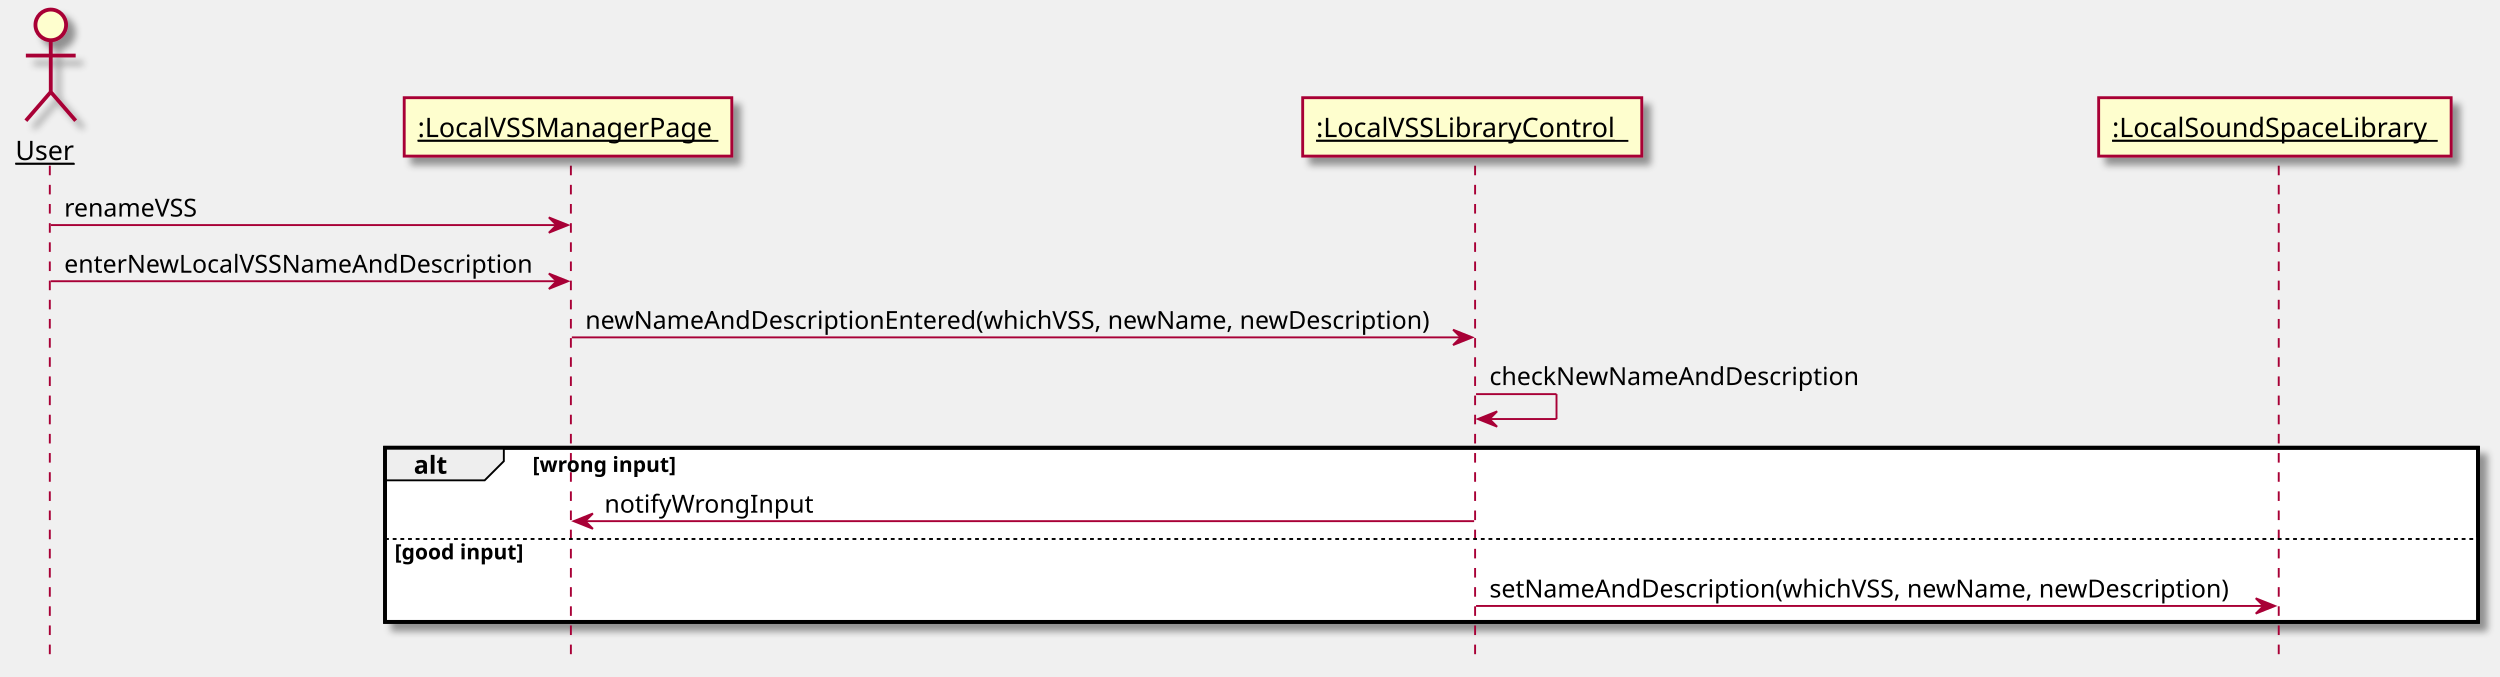
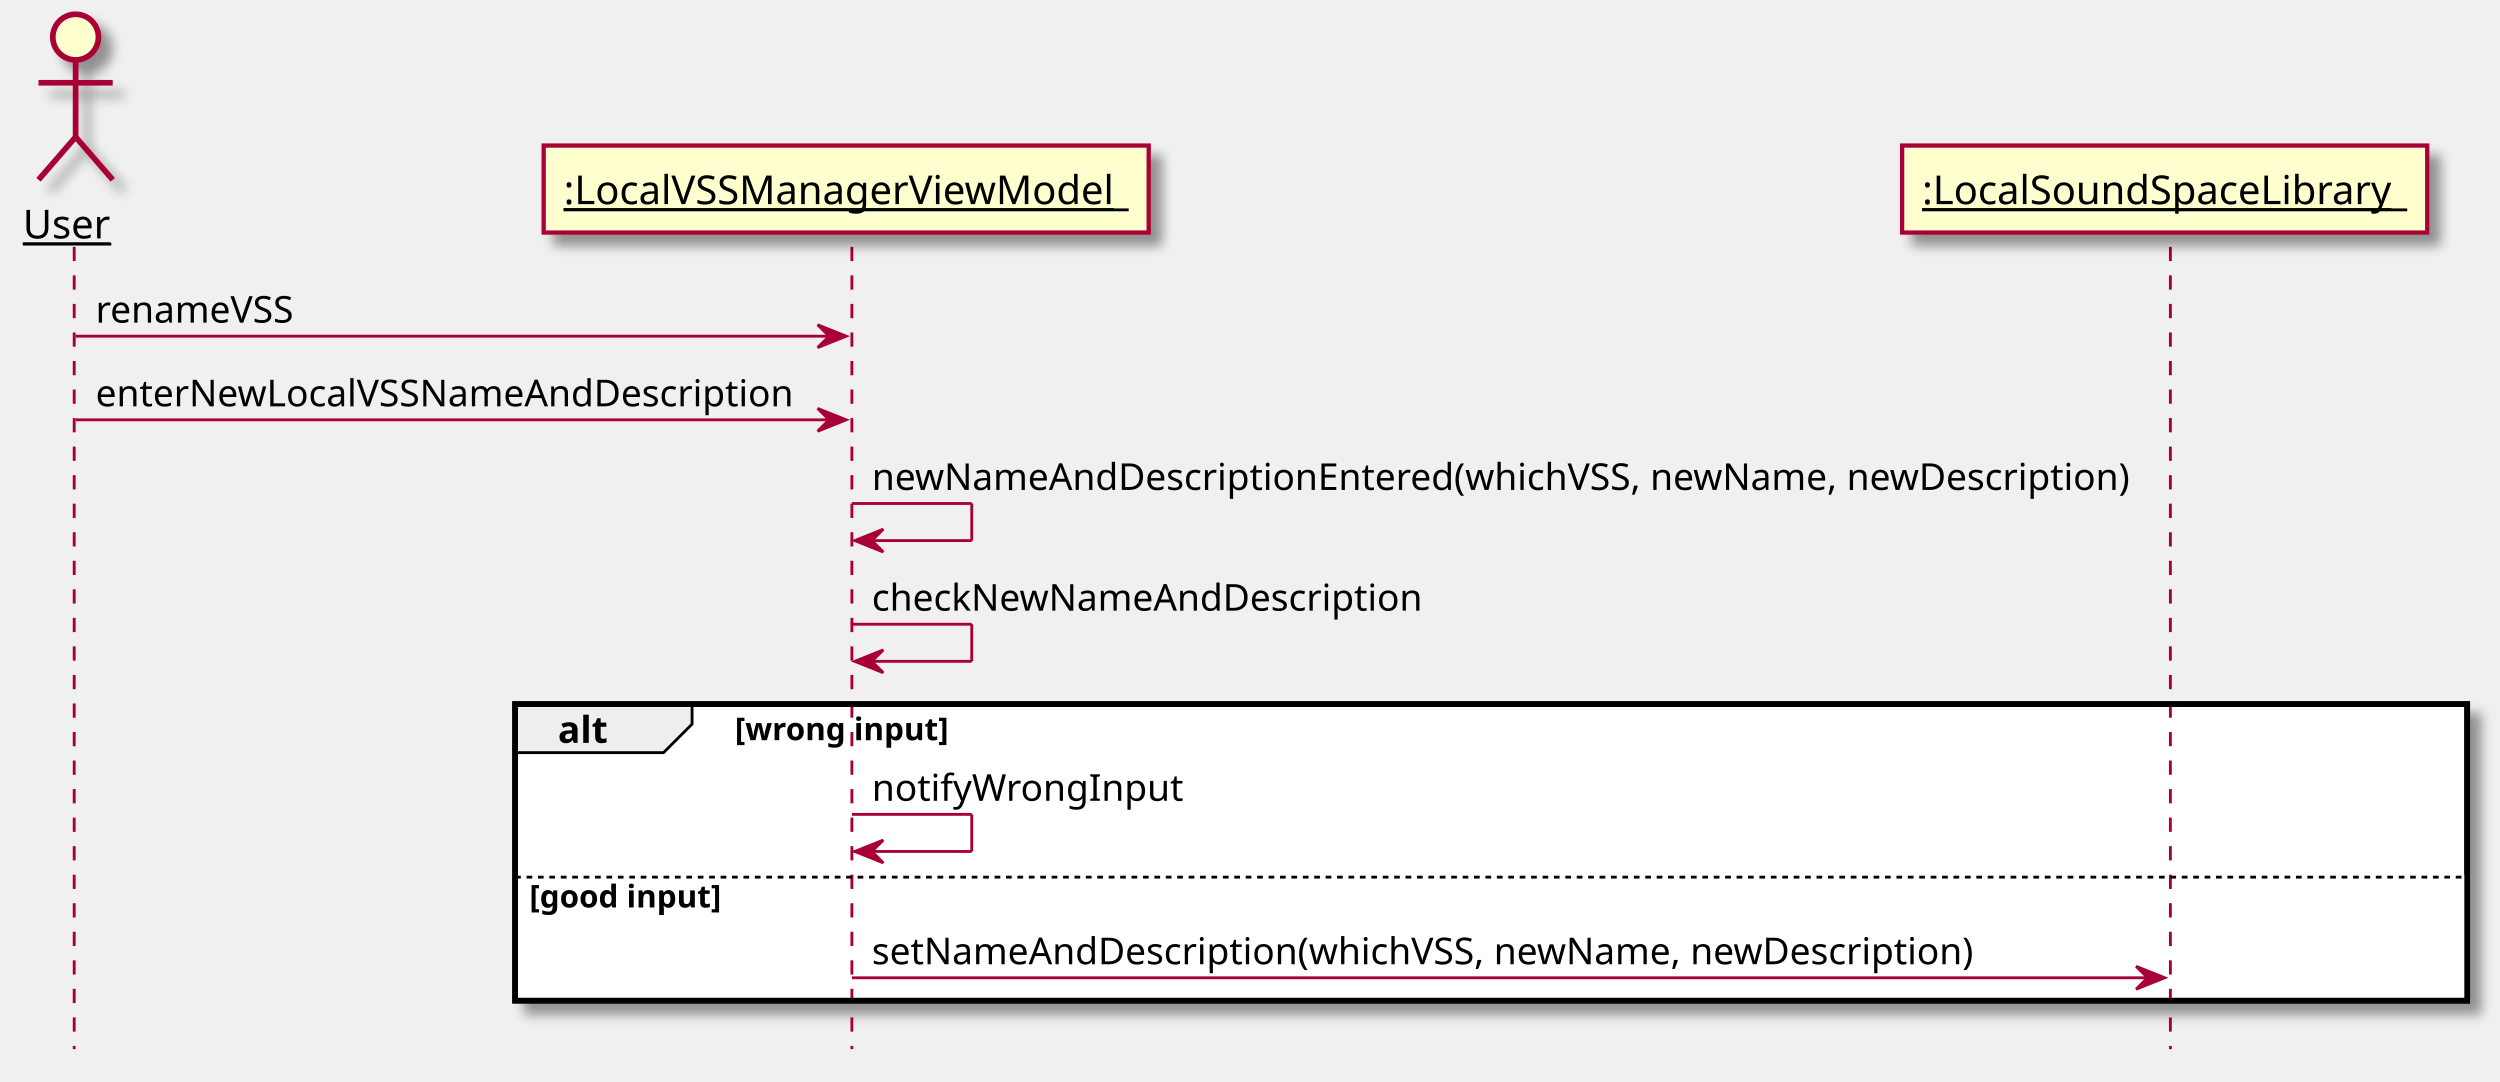
- <svg xmlns="http://www.w3.org/2000/svg" contentScriptType="application/ecmascript" contentStyleType="text/css" height="353px" preserveAspectRatio="none" style="width:1305px;height:353px;" version="1.1" viewBox="0 0 1305 353" width="1305px" zoomAndPan="magnify">
+ <svg xmlns="http://www.w3.org/2000/svg" contentScriptType="application/ecmascript" contentStyleType="text/css" height="379px" preserveAspectRatio="none" style="width:876px;height:379px;" version="1.1" viewBox="0 0 876 379" width="876px" zoomAndPan="magnify">
  <defs>
-     <filter height="300%" id="f18a4fow2zdwq7" width="300%" x="-1" y="-1">
+     <filter height="300%" id="f1lbbar018vb7c" width="300%" x="-1" y="-1">
      <feGaussianBlur result="blurOut" stdDeviation="2.0" />
      <feColorMatrix in="blurOut" result="blurOut2" type="matrix" values="0 0 0 0 0 0 0 0 0 0 0 0 0 0 0 0 0 0 .4 0" />
      <feOffset dx="4.0" dy="4.0" in="blurOut2" result="blurOut3" />
      <feBlend in="SourceGraphic" in2="blurOut3" mode="normal" />
    </filter>
  </defs>
  <g>
-     <rect fill="#FFFFFF" filter="url(#f18a4fow2zdwq7)" height="90.887" style="stroke: #000000; stroke-width: 2.0;" width="1092.5" x="201" y="233.731" />
-     <rect fill="#FFFFFF" height="44.266" style="stroke: none; stroke-width: 1.0;" width="1092.5" x="201" y="280.352" />
-     <line style="stroke: #A80036; stroke-width: 1.0; stroke-dasharray: 5.0,5.0;" x1="26" x2="26" y1="86.488" y2="341.617" />
-     <line style="stroke: #A80036; stroke-width: 1.0; stroke-dasharray: 5.0,5.0;" x1="298" x2="298" y1="86.488" y2="341.617" />
-     <line style="stroke: #A80036; stroke-width: 1.0; stroke-dasharray: 5.0,5.0;" x1="770" x2="770" y1="86.488" y2="341.617" />
-     <line style="stroke: #A80036; stroke-width: 1.0; stroke-dasharray: 5.0,5.0;" x1="1189.5" x2="1189.5" y1="86.488" y2="341.617" />
+     <rect fill="#FFFFFF" filter="url(#f1lbbar018vb7c)" height="103.887" style="stroke: #000000; stroke-width: 2.0;" width="684" x="180.5" y="246.731" />
+     <rect fill="#FFFFFF" height="44.266" style="stroke: none; stroke-width: 1.0;" width="684" x="180.5" y="306.352" />
+     <line style="stroke: #A80036; stroke-width: 1.0; stroke-dasharray: 5.0,5.0;" x1="26" x2="26" y1="86.488" y2="367.617" />
+     <line style="stroke: #A80036; stroke-width: 1.0; stroke-dasharray: 5.0,5.0;" x1="298.5" x2="298.5" y1="86.488" y2="367.617" />
+     <line style="stroke: #A80036; stroke-width: 1.0; stroke-dasharray: 5.0,5.0;" x1="760.5" x2="760.5" y1="86.488" y2="367.617" />
    <text fill="#000000" font-family="sans-serif" font-size="14" lengthAdjust="spacingAndGlyphs" text-decoration="underline" textLength="31" x="8" y="83.535">User</text>
    <line style="stroke: #000000; stroke-width: 1.0;" x1="8" x2="39" y1="85.535" y2="85.535" />
-     <ellipse cx="26.5" cy="13" fill="#FEFECE" filter="url(#f18a4fow2zdwq7)" rx="8" ry="8" style="stroke: #A80036; stroke-width: 2.0;" />
-     <path d="M26.5,21 L26.5,48 M13.5,29 L39.5,29 M26.5,48 L13.5,63 M26.5,48 L39.5,63 " fill="none" filter="url(#f18a4fow2zdwq7)" style="stroke: #A80036; stroke-width: 2.0;" />
-     <rect fill="#FEFECE" filter="url(#f18a4fow2zdwq7)" height="30.488" style="stroke: #A80036; stroke-width: 1.5;" width="171" x="211" y="51" />
-     <text fill="#000000" font-family="sans-serif" font-size="14" lengthAdjust="spacingAndGlyphs" text-decoration="underline" textLength="157" x="218" y="71.535">:LocalVSSManagerPage</text>
-     <line style="stroke: #000000; stroke-width: 1.0;" x1="218" x2="375" y1="73.535" y2="73.535" />
-     <rect fill="#FEFECE" filter="url(#f18a4fow2zdwq7)" height="30.488" style="stroke: #A80036; stroke-width: 1.5;" width="177" x="680" y="51" />
-     <text fill="#000000" font-family="sans-serif" font-size="14" lengthAdjust="spacingAndGlyphs" text-decoration="underline" textLength="163" x="687" y="71.535">:LocalVSSLibraryControl</text>
-     <line style="stroke: #000000; stroke-width: 1.0;" x1="687" x2="850" y1="73.535" y2="73.535" />
-     <rect fill="#FEFECE" filter="url(#f18a4fow2zdwq7)" height="30.488" style="stroke: #A80036; stroke-width: 1.5;" width="184" x="1095.5" y="51" />
-     <text fill="#000000" font-family="sans-serif" font-size="14" lengthAdjust="spacingAndGlyphs" text-decoration="underline" textLength="170" x="1102.5" y="71.535">:LocalSoundSpaceLibrary</text>
-     <line style="stroke: #000000; stroke-width: 1.0;" x1="1102.5" x2="1272.5" y1="73.535" y2="73.535" />
-     <polygon fill="#A80036" points="286.5,113.488,296.5,117.488,286.5,121.488,290.5,117.488" style="stroke: #A80036; stroke-width: 1.0;" />
-     <line style="stroke: #A80036; stroke-width: 1.0;" x1="26.5" x2="292.5" y1="117.488" y2="117.488" />
+     <ellipse cx="26.5" cy="13" fill="#FEFECE" filter="url(#f1lbbar018vb7c)" rx="8" ry="8" style="stroke: #A80036; stroke-width: 2.0;" />
+     <path d="M26.5,21 L26.5,48 M13.5,29 L39.5,29 M26.5,48 L13.5,63 M26.5,48 L39.5,63 " fill="none" filter="url(#f1lbbar018vb7c)" style="stroke: #A80036; stroke-width: 2.0;" />
+     <rect fill="#FEFECE" filter="url(#f1lbbar018vb7c)" height="30.488" style="stroke: #A80036; stroke-width: 1.5;" width="212" x="190.5" y="51" />
+     <text fill="#000000" font-family="sans-serif" font-size="14" lengthAdjust="spacingAndGlyphs" text-decoration="underline" textLength="198" x="197.5" y="71.535">:LocalVSSManagerViewModel</text>
+     <line style="stroke: #000000; stroke-width: 1.0;" x1="197.5" x2="395.5" y1="73.535" y2="73.535" />
+     <rect fill="#FEFECE" filter="url(#f1lbbar018vb7c)" height="30.488" style="stroke: #A80036; stroke-width: 1.5;" width="184" x="666.5" y="51" />
+     <text fill="#000000" font-family="sans-serif" font-size="14" lengthAdjust="spacingAndGlyphs" text-decoration="underline" textLength="170" x="673.5" y="71.535">:LocalSoundSpaceLibrary</text>
+     <line style="stroke: #000000; stroke-width: 1.0;" x1="673.5" x2="843.5" y1="73.535" y2="73.535" />
+     <polygon fill="#A80036" points="286.5,113.799,296.5,117.799,286.5,121.799,290.5,117.799" style="stroke: #A80036; stroke-width: 1.0;" />
+     <line style="stroke: #A80036; stroke-width: 1.0;" x1="26.5" x2="292.5" y1="117.799" y2="117.799" />
    <text fill="#000000" font-family="sans-serif" font-size="13" lengthAdjust="spacingAndGlyphs" textLength="68" x="33.5" y="113.057">renameVSS</text>
-     <polygon fill="#A80036" points="286.5,142.799,296.5,146.799,286.5,150.799,290.5,146.799" style="stroke: #A80036; stroke-width: 1.0;" />
-     <line style="stroke: #A80036; stroke-width: 1.0;" x1="26.5" x2="292.5" y1="146.799" y2="146.799" />
+     <polygon fill="#A80036" points="286.5,143.109,296.5,147.109,286.5,151.109,290.5,147.109" style="stroke: #A80036; stroke-width: 1.0;" />
+     <line style="stroke: #A80036; stroke-width: 1.0;" x1="26.5" x2="292.5" y1="147.109" y2="147.109" />
    <text fill="#000000" font-family="sans-serif" font-size="13" lengthAdjust="spacingAndGlyphs" textLength="248" x="33.5" y="142.367">enterNewLocalVSSNameAndDescription</text>
-     <polygon fill="#A80036" points="758.5,172.109,768.5,176.109,758.5,180.109,762.5,176.109" style="stroke: #A80036; stroke-width: 1.0;" />
-     <line style="stroke: #A80036; stroke-width: 1.0;" x1="298.5" x2="764.5" y1="176.109" y2="176.109" />
+     <line style="stroke: #A80036; stroke-width: 1.0;" x1="298.5" x2="340.5" y1="176.42" y2="176.42" />
+     <line style="stroke: #A80036; stroke-width: 1.0;" x1="340.5" x2="340.5" y1="176.42" y2="189.42" />
+     <line style="stroke: #A80036; stroke-width: 1.0;" x1="299.5" x2="340.5" y1="189.42" y2="189.42" />
+     <polygon fill="#A80036" points="309.5,185.42,299.5,189.42,309.5,193.42,305.5,189.42" style="stroke: #A80036; stroke-width: 1.0;" />
    <text fill="#000000" font-family="sans-serif" font-size="13" lengthAdjust="spacingAndGlyphs" textLength="448" x="305.5" y="171.678">newNameAndDescriptionEntered(whichVSS, newName, newDescription)</text>
-     <line style="stroke: #A80036; stroke-width: 1.0;" x1="770.5" x2="812.5" y1="205.731" y2="205.731" />
-     <line style="stroke: #A80036; stroke-width: 1.0;" x1="812.5" x2="812.5" y1="205.731" y2="218.731" />
-     <line style="stroke: #A80036; stroke-width: 1.0;" x1="771.5" x2="812.5" y1="218.731" y2="218.731" />
-     <polygon fill="#A80036" points="781.5,214.731,771.5,218.731,781.5,222.731,777.5,218.731" style="stroke: #A80036; stroke-width: 1.0;" />
-     <text fill="#000000" font-family="sans-serif" font-size="13" lengthAdjust="spacingAndGlyphs" textLength="198" x="777.5" y="200.988">checkNewNameAndDescription</text>
-     <path d="M201,233.731 L263,233.731 L263,240.731 L253,250.731 L201,250.731 L201,233.731 " fill="#EEEEEE" style="stroke: #000000; stroke-width: 1.0;" />
-     <rect fill="none" height="90.887" style="stroke: #000000; stroke-width: 2.0;" width="1092.5" x="201" y="233.731" />
-     <text fill="#000000" font-family="sans-serif" font-size="13" font-weight="bold" lengthAdjust="spacingAndGlyphs" textLength="17" x="216" y="247.299">alt</text>
-     <text fill="#000000" font-family="sans-serif" font-size="11" font-weight="bold" lengthAdjust="spacingAndGlyphs" textLength="76" x="278" y="246.365">[wrong input]</text>
-     <polygon fill="#A80036" points="309.5,268.041,299.5,272.041,309.5,276.041,305.5,272.041" style="stroke: #A80036; stroke-width: 1.0;" />
-     <line style="stroke: #A80036; stroke-width: 1.0;" x1="303.5" x2="769.5" y1="272.041" y2="272.041" />
-     <text fill="#000000" font-family="sans-serif" font-size="13" lengthAdjust="spacingAndGlyphs" textLength="110" x="315.5" y="267.609">notifyWrongInput</text>
-     <line style="stroke: #000000; stroke-width: 1.0; stroke-dasharray: 2.0,2.0;" x1="201" x2="1293.5" y1="281.352" y2="281.352" />
-     <text fill="#000000" font-family="sans-serif" font-size="11" font-weight="bold" lengthAdjust="spacingAndGlyphs" textLength="69" x="206" y="291.986">[good input]</text>
-     <polygon fill="#A80036" points="1177.5,312.307,1187.5,316.307,1177.5,320.307,1181.5,316.307" style="stroke: #A80036; stroke-width: 1.0;" />
-     <line style="stroke: #A80036; stroke-width: 1.0;" x1="770.5" x2="1183.5" y1="316.307" y2="316.307" />
-     <text fill="#000000" font-family="sans-serif" font-size="13" lengthAdjust="spacingAndGlyphs" textLength="395" x="777.5" y="311.875">setNameAndDescription(whichVSS, newName, newDescription)</text>
+     <line style="stroke: #A80036; stroke-width: 1.0;" x1="298.5" x2="340.5" y1="218.731" y2="218.731" />
+     <line style="stroke: #A80036; stroke-width: 1.0;" x1="340.5" x2="340.5" y1="218.731" y2="231.731" />
+     <line style="stroke: #A80036; stroke-width: 1.0;" x1="299.5" x2="340.5" y1="231.731" y2="231.731" />
+     <polygon fill="#A80036" points="309.5,227.731,299.5,231.731,309.5,235.731,305.5,231.731" style="stroke: #A80036; stroke-width: 1.0;" />
+     <text fill="#000000" font-family="sans-serif" font-size="13" lengthAdjust="spacingAndGlyphs" textLength="198" x="305.5" y="213.988">checkNewNameAndDescription</text>
+     <path d="M180.5,246.731 L242.5,246.731 L242.5,253.731 L232.5,263.731 L180.5,263.731 L180.5,246.731 " fill="#EEEEEE" style="stroke: #000000; stroke-width: 1.0;" />
+     <rect fill="none" height="103.887" style="stroke: #000000; stroke-width: 2.0;" width="684" x="180.5" y="246.731" />
+     <text fill="#000000" font-family="sans-serif" font-size="13" font-weight="bold" lengthAdjust="spacingAndGlyphs" textLength="17" x="195.5" y="260.299">alt</text>
+     <text fill="#000000" font-family="sans-serif" font-size="11" font-weight="bold" lengthAdjust="spacingAndGlyphs" textLength="76" x="257.5" y="259.365">[wrong input]</text>
+     <line style="stroke: #A80036; stroke-width: 1.0;" x1="298.5" x2="340.5" y1="285.352" y2="285.352" />
+     <line style="stroke: #A80036; stroke-width: 1.0;" x1="340.5" x2="340.5" y1="285.352" y2="298.352" />
+     <line style="stroke: #A80036; stroke-width: 1.0;" x1="299.5" x2="340.5" y1="298.352" y2="298.352" />
+     <polygon fill="#A80036" points="309.5,294.352,299.5,298.352,309.5,302.352,305.5,298.352" style="stroke: #A80036; stroke-width: 1.0;" />
+     <text fill="#000000" font-family="sans-serif" font-size="13" lengthAdjust="spacingAndGlyphs" textLength="110" x="305.5" y="280.609">notifyWrongInput</text>
+     <line style="stroke: #000000; stroke-width: 1.0; stroke-dasharray: 2.0,2.0;" x1="180.5" x2="864.5" y1="307.352" y2="307.352" />
+     <text fill="#000000" font-family="sans-serif" font-size="11" font-weight="bold" lengthAdjust="spacingAndGlyphs" textLength="69" x="185.5" y="317.986">[good input]</text>
+     <polygon fill="#A80036" points="748.5,338.617,758.5,342.617,748.5,346.617,752.5,342.617" style="stroke: #A80036; stroke-width: 1.0;" />
+     <line style="stroke: #A80036; stroke-width: 1.0;" x1="298.5" x2="754.5" y1="342.617" y2="342.617" />
+     <text fill="#000000" font-family="sans-serif" font-size="13" lengthAdjust="spacingAndGlyphs" textLength="395" x="305.5" y="337.875">setNameAndDescription(whichVSS, newName, newDescription)</text>
  </g>
</svg>
